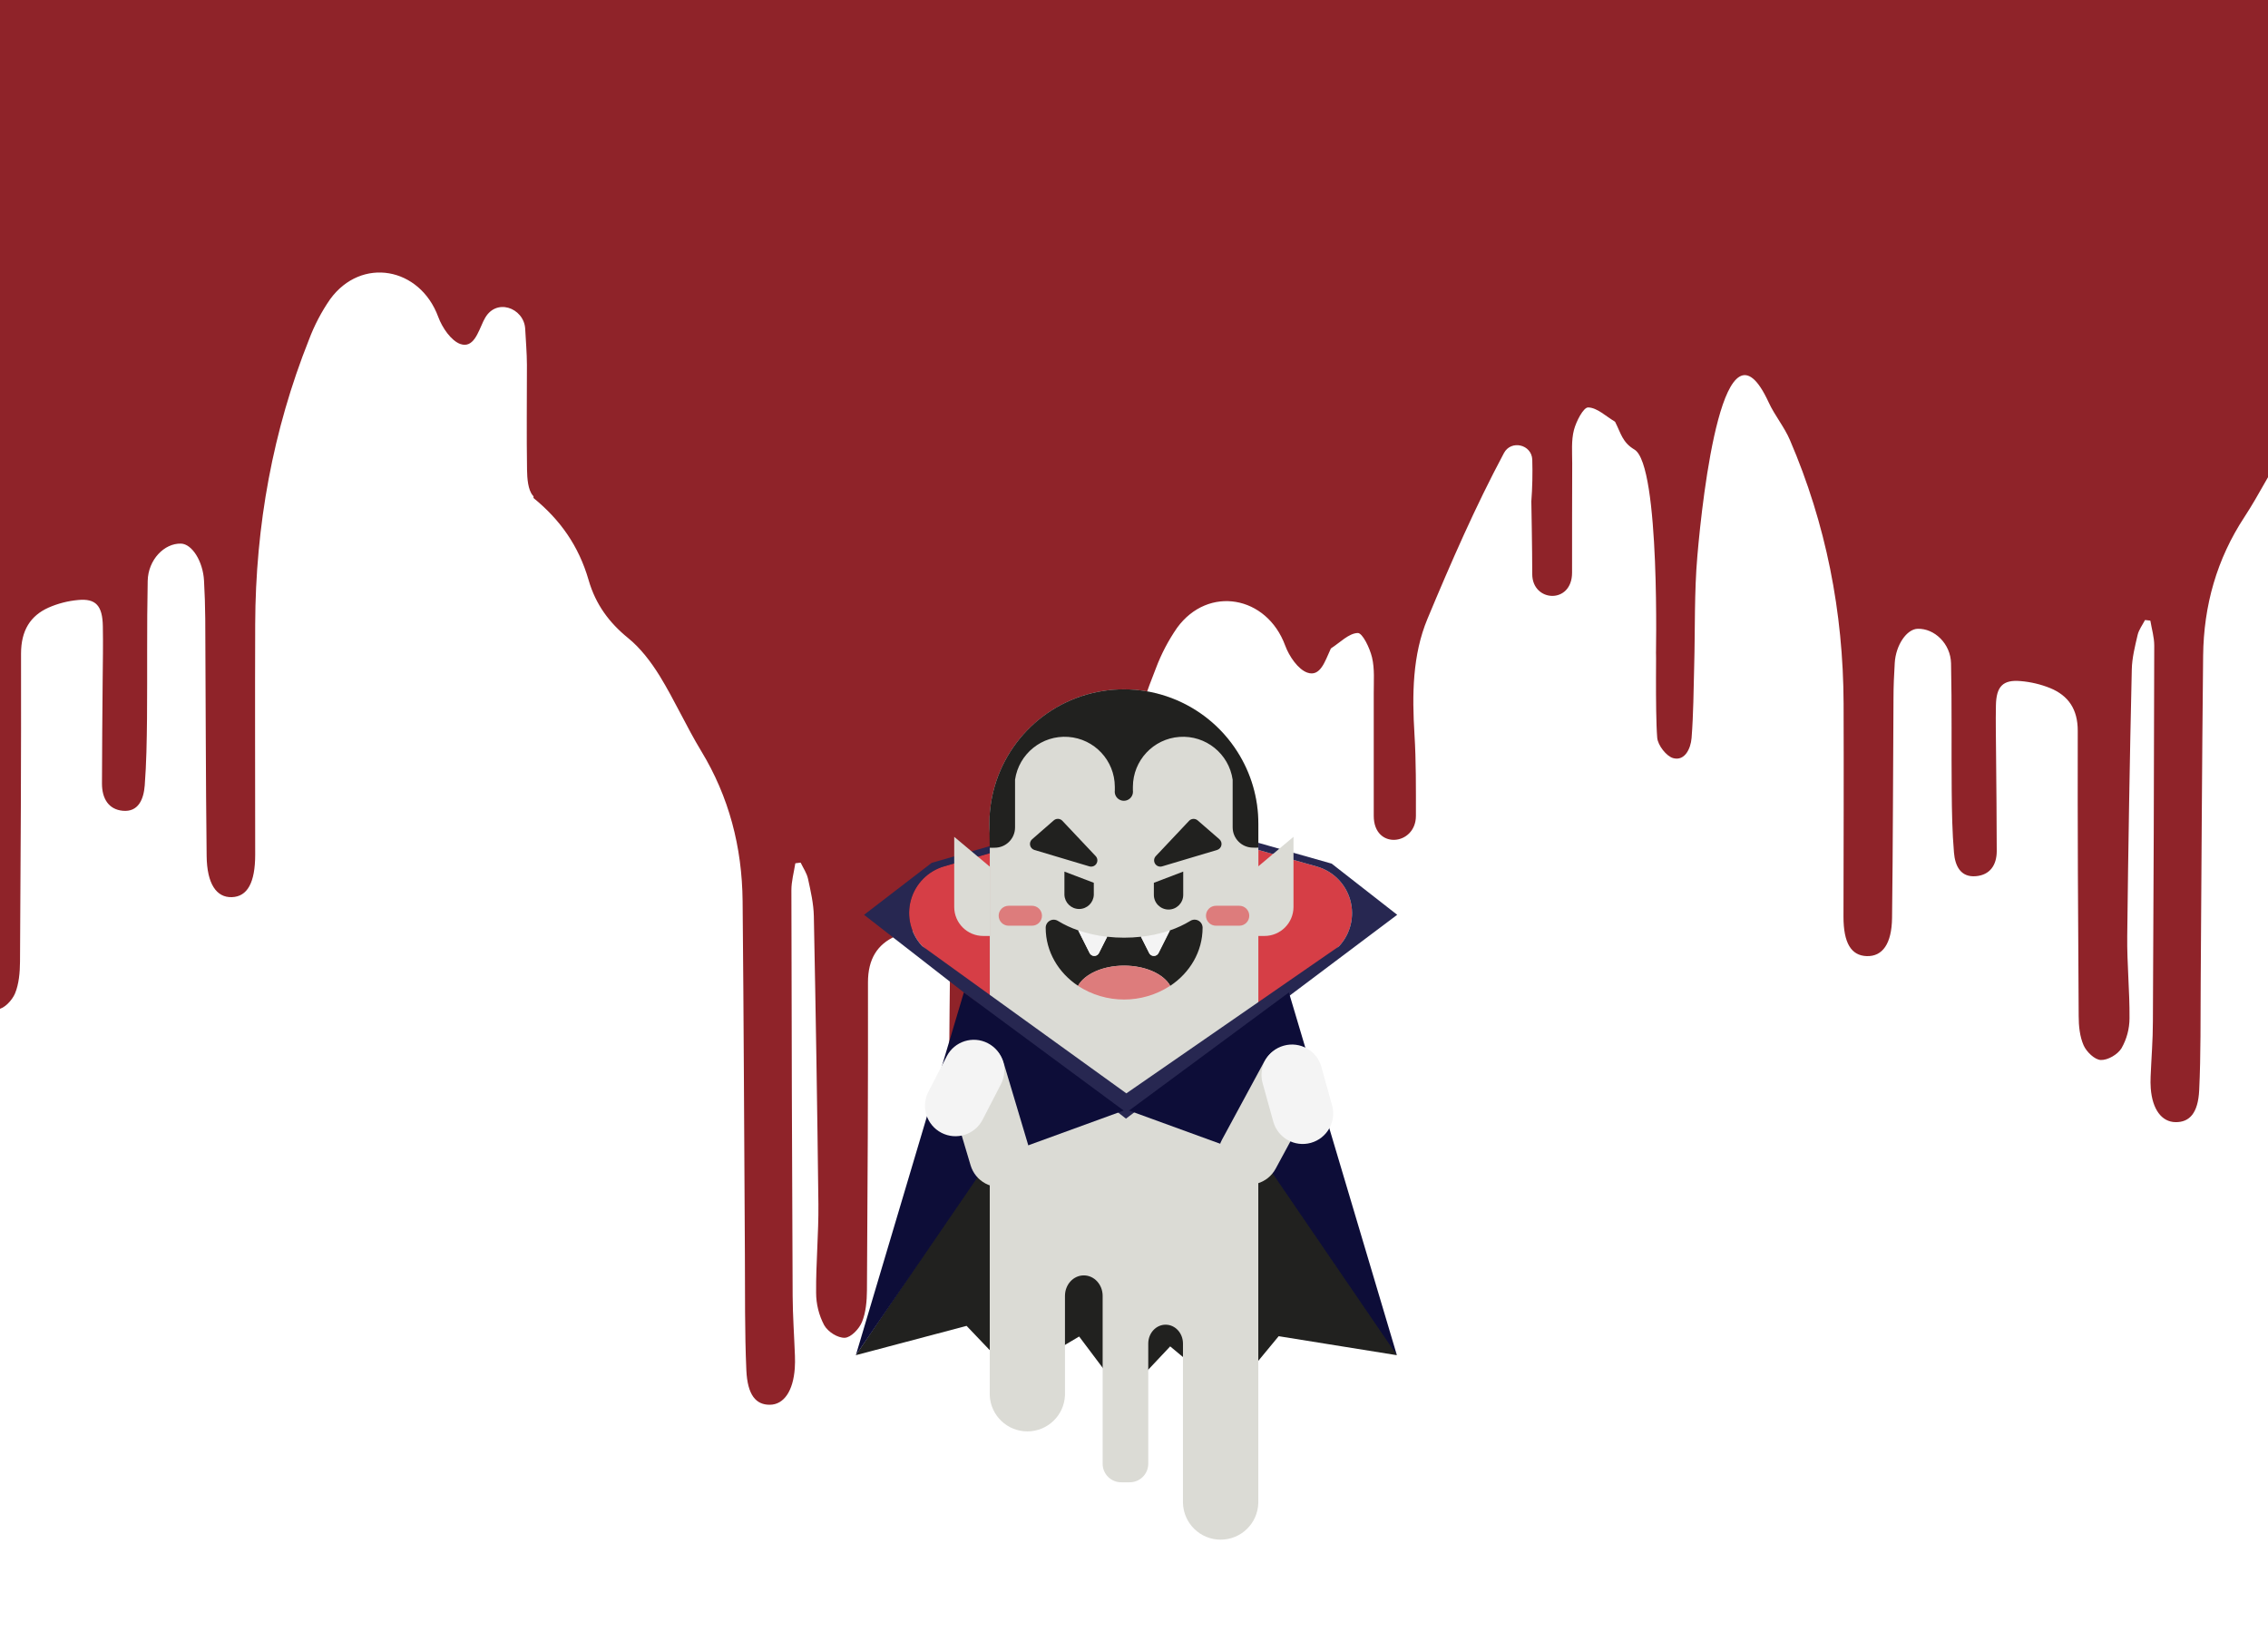
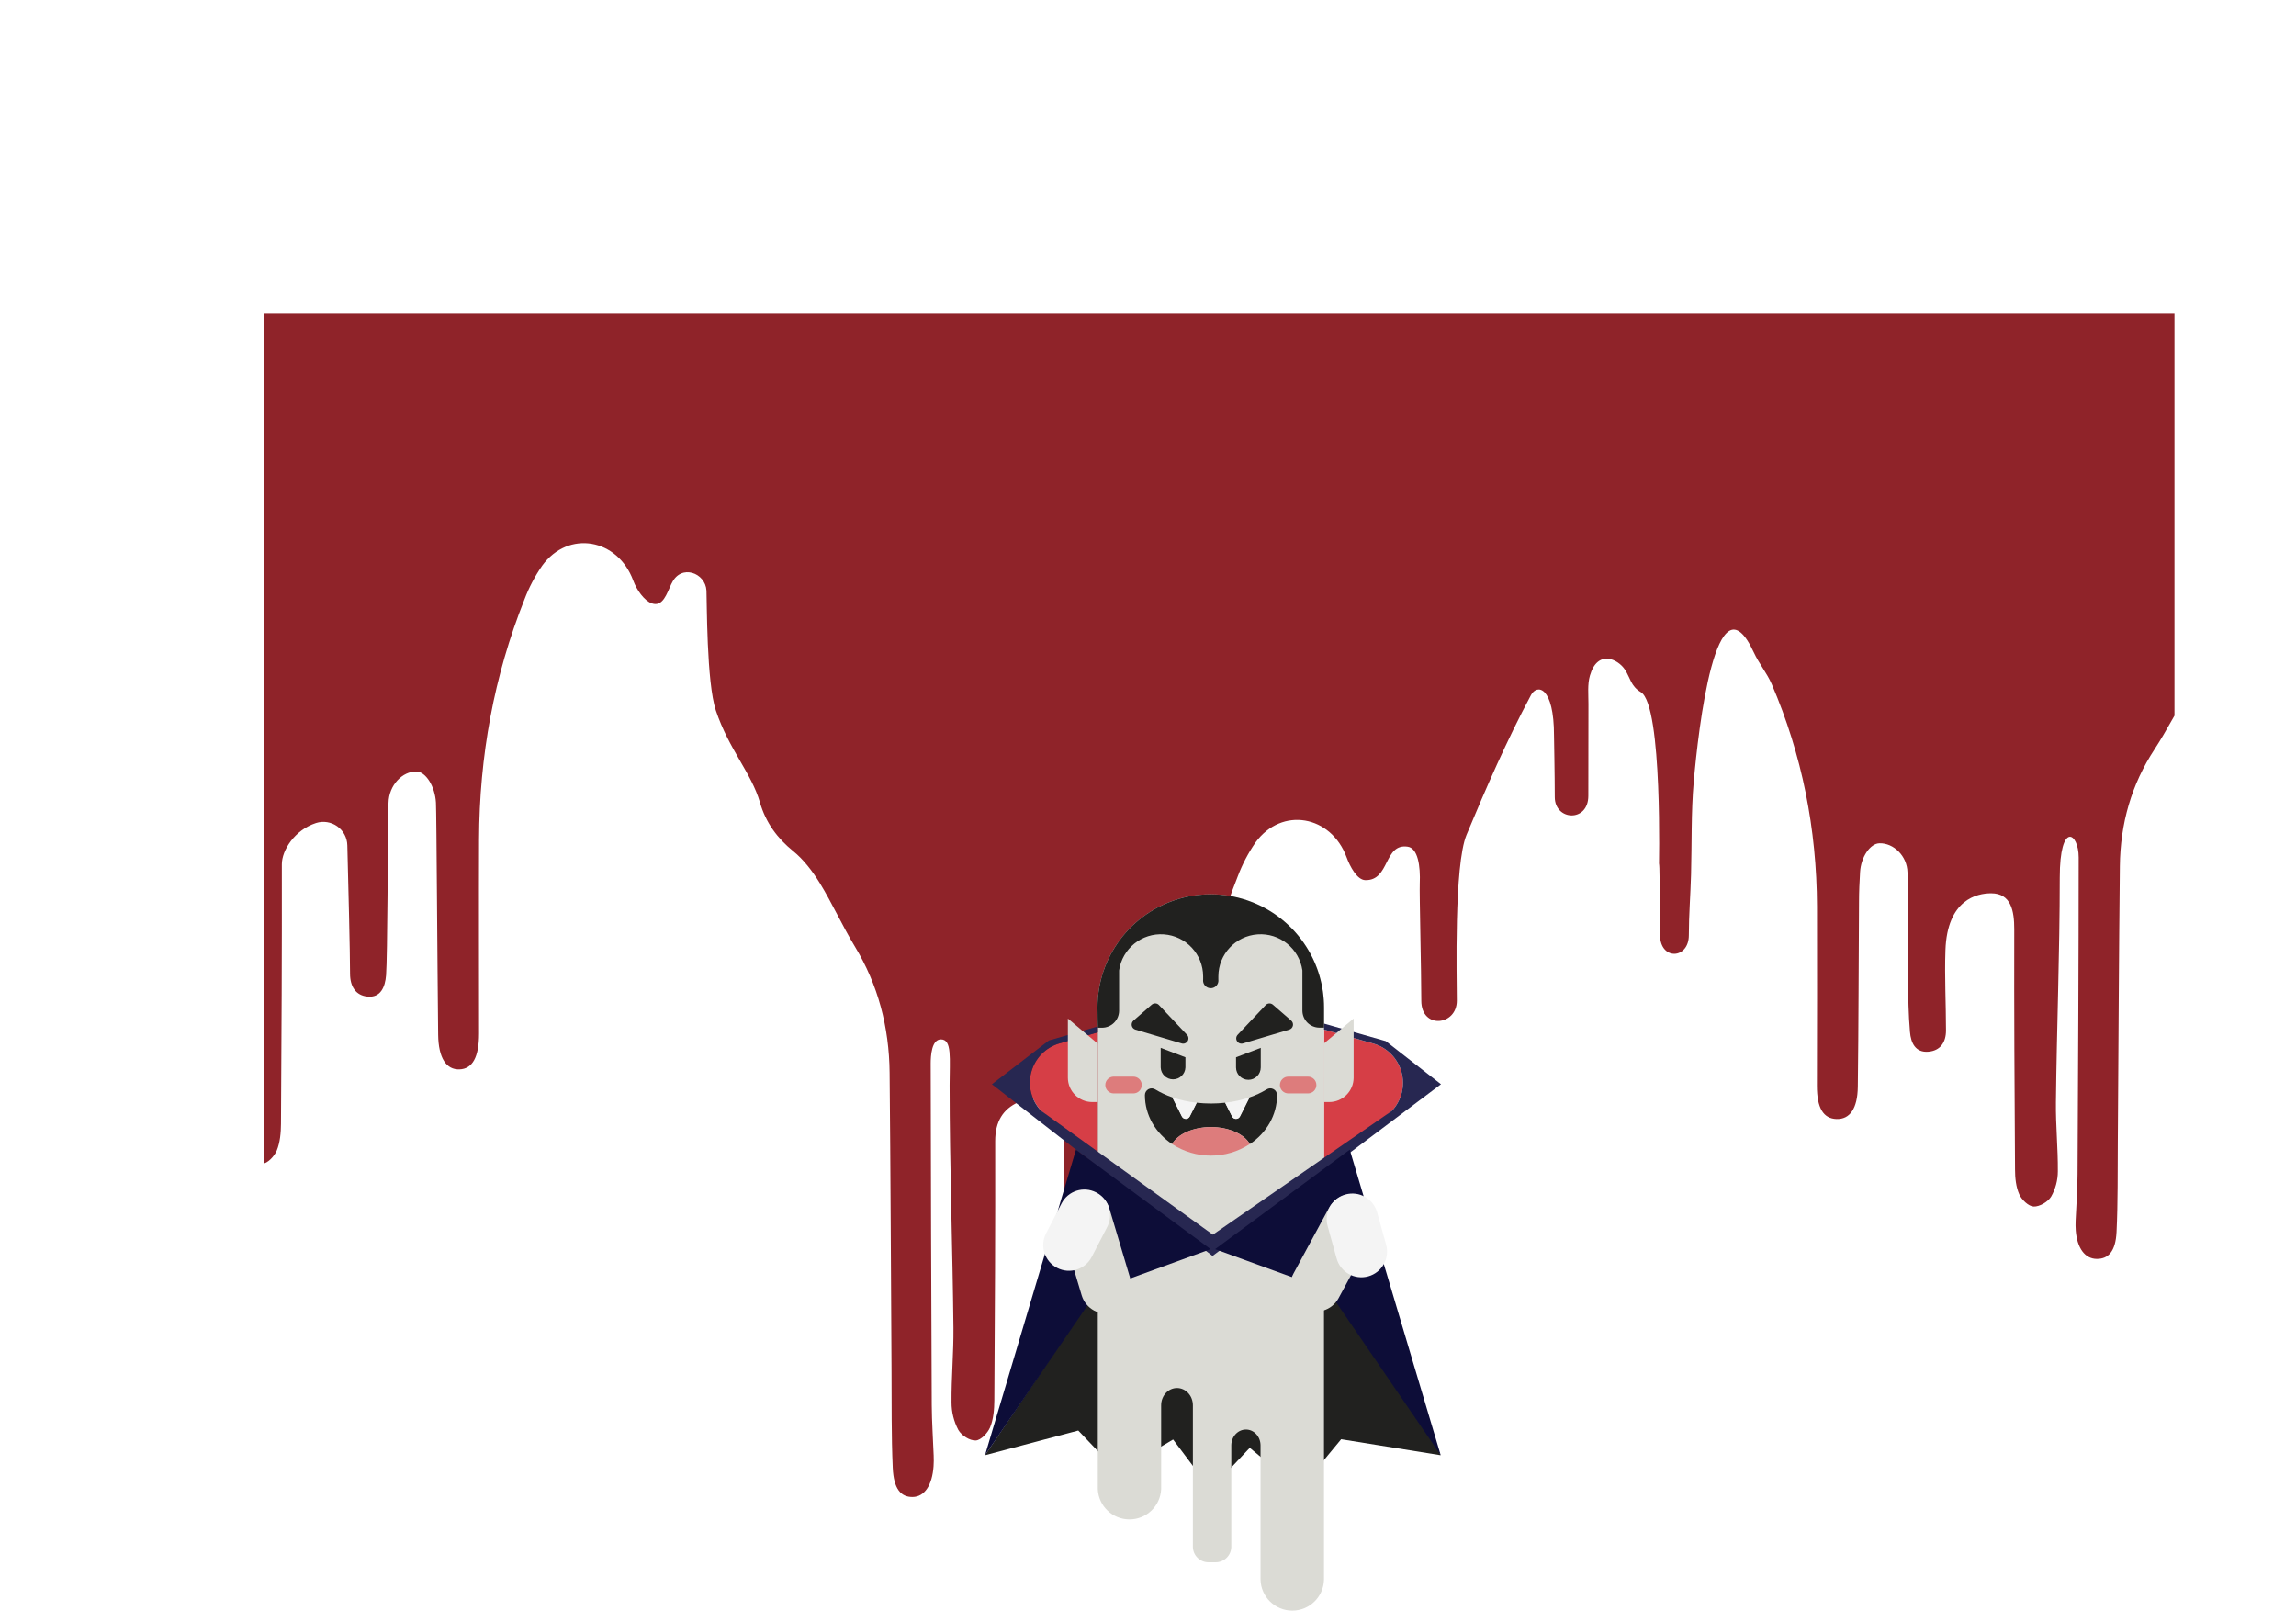
- <svg xmlns="http://www.w3.org/2000/svg" id="Layer_1" data-name="Layer 1" viewBox="0 0 995.05 720">
+ <svg xmlns="http://www.w3.org/2000/svg" id="Layer_1" data-name="Layer 1" viewBox="0 0 1195.92 838.78">
  <defs>
    <style>.cls-1{fill:none;}.cls-2{clip-path:url(#clip-path);}.cls-3{fill:#8f2329;}.cls-4{fill:#21211f;}.cls-5{fill:#d63e46;}.cls-6{fill:#dbdbd5;}.cls-7{fill:#272751;}.cls-8{fill:#dd7c7c;}.cls-9{fill:#f4f4f4;}.cls-10{fill:#0d0d38;}</style>
-     <clipPath id="clip-path">
+     <clipPath id="clip-path" transform="translate(137.57 163.32)">
      <rect class="cls-1" width="995.05" height="720" />
    </clipPath>
  </defs>
  <g class="cls-2">
-     <path class="cls-3" d="M1058.13-96.11l-569.81-.07a.21.21,0,0,1-.2-.21L492-163.12a.19.19,0,0,0-.2-.2l-629.1.26a.19.19,0,0,0-.19.19l-.09,237.18a.21.21,0,0,0,.07.15c11.56,9.48,19.74,20.84,24.12,36,3.07,10.65,9.08,18.72,17.31,25.38,5.4,4.37,10,10.4,13.85,16.59,6.54,10.67,11.76,22.35,18.26,33.06,12.1,19.94,17.9,41.95,18.13,65.8.5,51.66.69,103.33,1,155,.11,16.94-.11,33.92.65,50.83.48,10.87,4.19,15.22,10.34,15.13s10.2-6,10.9-16a51.75,51.75,0,0,0,.06-5.57c-.32-8.73-.95-17.46-1-26.19q-.42-89-.55-178c0-3.89,1.09-7.79,1.7-11.68a.18.18,0,0,1,.16-.16l2.06-.26a.2.2,0,0,1,.2.11c1.11,2.31,2.64,4.49,3.18,7,1.17,5.38,2.44,10.89,2.55,16.37q1.27,63.15,2,126.31c.13,13-1.11,25.93-1,38.89A30.56,30.56,0,0,0-10,437.24c1.69,3,6,5.68,9.08,5.55,2.66-.12,6.24-3.82,7.52-6.92,1.71-4.14,2.15-9.22,2.18-13.9.3-45.05.53-90.1.45-135.15,0-10.22,4.12-16.66,12.06-20.22a41.67,41.67,0,0,1,13-3.34c7.76-.74,10.67,2.51,10.83,11.48.15,7.94,0,15.9-.08,23.85-.1,15.07-.3,30.14-.3,45.22,0,6.7,3,11.36,9.13,11.93,6.8.64,9.16-5,9.63-11.14.75-9.73.89-19.54,1-29.31.17-20.14-.11-40.28.3-60.41.19-9.29,7.29-16.57,14.6-16.36,4.83.13,9.65,7.74,10.11,16.24.3,5.55.5,11.11.54,16.67.21,34.71.2,69.42.61,104.13.14,12.26,4.31,18.31,11.08,18.08s10.22-6.29,10.22-18.67c0-33.65-.13-67.3,0-101,.15-43.45,7.76-85.21,23.6-124.95a81.49,81.49,0,0,1,9.29-17.74c13.68-18.75,39.35-14.12,47.42,7.76,1.76,4.8,5.68,10.47,9.7,11.9,5.76,2,7.8-5.17,10.09-10,.11-.24.27-.48.36-.67,4.82-9.95,17.48-5.28,18,4,.26,5.12.74,10.51.76,15.8,0,15.37-.19,30.73.05,46.09.06,3.84.43,8.73,2.5,11.22.1.12.23.24.34.37v.76c11.6,9.48,19.8,20.86,24.19,36.06,3.07,10.65,9.08,18.71,17.31,25.38,5.39,4.36,10,10.39,13.84,16.59,6.55,10.66,11.77,22.34,18.27,33.05,12.1,19.94,17.9,41.95,18.13,65.8.5,51.66.68,103.33,1,155,.11,17-.11,33.92.64,50.83.49,10.87,4.2,15.22,10.35,15.14s10.19-6.05,10.9-16a51.57,51.57,0,0,0,.06-5.56c-.32-8.74-.95-17.47-1-26.2q-.42-89-.55-178c0-3.89,1.09-7.79,1.7-11.68a.19.19,0,0,1,.16-.16l2.06-.26a.21.21,0,0,1,.2.11c1.11,2.31,2.64,4.5,3.18,7,1.17,5.38,2.44,10.89,2.55,16.37q1.27,63.15,2,126.31c.13,13-1.11,25.93-1,38.89a30.56,30.56,0,0,0,3.52,14.24c1.69,3,6,5.68,9.08,5.55,2.66-.12,6.24-3.82,7.52-6.92,1.71-4.14,2.15-9.22,2.18-13.9.3-45,.53-90.09.45-135.14,0-10.23,4.12-16.67,12.06-20.23a41.38,41.38,0,0,1,13-3.33c7.76-.74,10.67,2.51,10.83,11.47.15,7.94,0,15.9-.08,23.85-.1,15.07-.3,30.14-.3,45.22,0,6.7,3,11.36,9.13,11.93,6.8.64,9.16-5,9.63-11.14.75-9.73.89-19.53,1-29.31.17-20.14-.11-40.28.3-60.41.19-9.29,7.29-16.56,14.6-16.36,4.83.14,9.65,7.74,10.11,16.24.3,5.55.5,11.11.54,16.67.21,34.71.2,69.42.61,104.13.14,12.27,4.31,18.31,11.08,18.09s10.22-6.29,10.22-18.68c0-33.65-.14-67.3,0-100.95.15-43.45,7.76-85.21,23.6-125a81.72,81.72,0,0,1,9.29-17.74c13.68-18.75,39.35-14.12,47.42,7.77,1.76,4.79,5.68,10.46,9.7,11.89,5.76,2.05,7.8-5.16,10.09-10,.11-.23.19-.56.36-.67,3.89-2.48,7.74-6.59,11.69-6.71,2.09-.06,5.27,6.57,6.26,10.69,1.2,5,.74,10.5.76,15.8,0,15.36,0,38.38,0,53.74,0,15,18.5,13.05,18.5,0,0-11.89.1-23.84-.63-35.72-1.07-17.39-.92-34.86,5.7-50.73,10.29-24.66,21-49.22,33.47-72.58l.08-.16c3.15-5.89,12.17-3.79,12.43,2.89a175.67,175.67,0,0,1-.41,18.33h0c0,.21.4,21,.4,31.91,0,12.34,17.47,13.34,17.47-.66,0-14.23,0-33.72.06-47.95,0-4.9-.44-10,.76-14.63,1-3.82,4.18-10,6.27-9.9,3.94.11,7.8,3.92,11.68,6.21.18.11.25.41.36.62,2.29,4.52,3,8.55,8.23,11.65,11.5,6.83,9.38,93,9.42,91.66.3-11.59-.38,23.27.58,34.8.28,3.33,4.07,8.14,7,8.93,5,1.38,7.68-4,8.07-8.82.83-10.5.87-21.08,1.15-31.63.44-16.11,0-32.32,1.4-48.33C747,217,756.33,133.83,776,176.6c2.58,5.62,6.8,10.65,9.28,16.42,15.83,36.8,23.43,75.48,23.57,115.72.11,31.16,0,62.32-.05,93.48,0,11.47,3.33,17.08,10.22,17.29s10.94-5.39,11.09-16.75c.41-32.14.41-64.28.63-96.43,0-5.15.24-10.3.55-15.44.46-7.87,5.28-14.92,10.11-15,7.31-.19,14.4,6.54,14.59,15.15.41,18.64.12,37.29.29,55.94.08,9.05.22,18.13,1,27.14.47,5.69,2.83,10.92,9.63,10.32,6.14-.53,9.12-4.84,9.13-11,0-14-.19-27.92-.29-41.88-.05-7.36-.22-14.73-.07-22.09.17-8.3,3.07-11.31,10.84-10.63a44.53,44.53,0,0,1,13,3.09c7.94,3.29,12.08,9.26,12.06,18.73-.1,41.72.13,83.44.41,125.16,0,4.33.47,9,2.18,12.87,1.28,2.86,4.85,6.3,7.52,6.4,3.05.12,7.39-2.39,9.08-5.14a26.66,26.66,0,0,0,3.52-13.19c.1-12-1.14-24-1-36q.66-58.5,2-117c.11-5.08,1.39-10.18,2.56-15.16.53-2.28,2.07-4.31,3.18-6.44a.18.18,0,0,1,.19-.11l2.07.24a.2.2,0,0,1,.17.16c.6,3.6,1.69,7.2,1.68,10.8q-.14,82.45-.59,164.89c0,8.09-.67,16.17-1,24.26a44.25,44.25,0,0,0,.06,5.15c.71,9.21,4.79,14.74,10.9,14.81s9.86-3.95,10.35-14c.75-15.66.54-31.38.66-47.07.35-47.85.55-95.7,1.07-143.55.24-22.08,6-42.47,18.15-60.94,6.5-9.92,11.72-20.73,18.27-30.61a61.92,61.92,0,0,1,13.84-15.37c8.24-6.18,14.25-13.65,17.32-23.51,4.38-14.05,12.57-24.57,24.12-33.35a.18.18,0,0,0,.08-.15l0-219.63A.19.19,0,0,0,1058.13-96.11Z" />
-     <path class="cls-4" d="M375.49,594.61l48.58-12.86,20.67,21.67,28.72-17,19.54,26,20.4-21.67,26,21.67L561,586.28l51.82,8.33c-.58-1.92-53.16-105.53-53.16-105.53l-107.63-8Z" />
-     <path class="cls-5" d="M434.24,374.34l-20,5.76a21.3,21.3,0,0,0-9.64,35L434.16,443l.08-2Z" />
-     <path class="cls-5" d="M577.7,380.19l-25.62-7.27L552,445.67l35.44-30.43A21.29,21.29,0,0,0,577.7,380.19Z" />
-     <path class="cls-6" d="M434.24,472.75V612.34a16.52,16.52,0,0,0,33,0V568.6c0-5,3.7-9,8.26-9s8.27,4,8.27,9v73.78a8.13,8.13,0,0,0,8.26,8h3.49a8.14,8.14,0,0,0,8.26-8V589.51c0-4.58,3.41-8.28,7.62-8.28s7.61,3.7,7.61,8.28v69.92a16.53,16.53,0,0,0,33.05,0V479.75Z" />
-     <path class="cls-6" d="M552.08,361.46a59,59,0,1,0-118,0c0,1.46.07,2.9.17,4.34V476.12l61.83,66,56-59.75V361.46Z" />
-     <path class="cls-7" d="M584.25,378.93l-32.17-9.13v3.12l25.62,7.27a21.29,21.29,0,0,1,9.73,35.05l-93.26,64.49-89.56-64.6a21.3,21.3,0,0,1,9.64-35l20-5.76v-3.12l-25.47,7.33-29.69,22.81L494,490.82,613,401.38Z" />
-     <path class="cls-4" d="M542.9,329.87a59,59,0,0,0-108.83,31.59c0,3.54.17,10.49.17,10.49a20,20,0,0,0,2.19,0h0a8.91,8.91,0,0,0,8.91-8.91V342.1a22,22,0,0,1,43.77,3.1v1.63a4,4,0,1,0,7.93,0V345.2a22,22,0,0,1,43.77-3.1V363a8.91,8.91,0,0,0,8.91,8.91,23.3,23.3,0,0,0,2.36,0V361.46A58.74,58.74,0,0,0,542.9,329.87Z" />
-     <path class="cls-4" d="M521.7,360.14l-14.6,15.48a2.74,2.74,0,0,0,2.78,4.51l24.11-7.2a2.74,2.74,0,0,0,1-4.69L525.5,360A2.74,2.74,0,0,0,521.7,360.14Z" />
-     <path class="cls-4" d="M466.1,360.14l14.6,15.48a2.74,2.74,0,0,1-2.78,4.51l-24.1-7.2a2.74,2.74,0,0,1-1-4.69l9.51-8.29A2.72,2.72,0,0,1,466.1,360.14Z" />
-     <path class="cls-4" d="M467,382.43v10.21a6.45,6.45,0,0,0,12.89,0v-5.3Z" />
-     <path class="cls-4" d="M519.12,382.43v10.21a6.44,6.44,0,0,1-12.88,0v-5.3Z" />
-     <path class="cls-4" d="M522.19,404.08a45.27,45.27,0,0,1-8.89,4.14l-5,9.95a2.3,2.3,0,0,1-4.1,0l-3.6-7.15a67.26,67.26,0,0,1-14.83,0l-3.61,7.15a2.29,2.29,0,0,1-4.09,0l-5-9.95a44.74,44.74,0,0,1-8.89-4.14,3.52,3.52,0,0,0-5.4,2.92v.06c0,10.48,5.59,19.76,14.19,25.48,2.87-5.15,10.84-8.85,20.23-8.85s17.37,3.7,20.24,8.85c8.59-5.72,14.18-15,14.18-25.48V407A3.52,3.52,0,0,0,522.19,404.08Z" />
-     <path class="cls-8" d="M493.16,423.69c-9.39,0-17.36,3.7-20.23,8.85a37,37,0,0,0,40.47,0C510.53,427.39,502.55,423.69,493.16,423.69Z" />
-     <path class="cls-9" d="M482.14,418.17l3.61-7.15a59.84,59.84,0,0,1-12.72-2.8l5,9.95A2.29,2.29,0,0,0,482.14,418.17Z" />
-     <path class="cls-9" d="M508.28,418.17l5-9.95a60,60,0,0,1-12.72,2.8l3.6,7.15A2.3,2.3,0,0,0,508.28,418.17Z" />
-     <polygon class="cls-10" points="493 487.28 434.25 508.68 375.49 594.61 422.87 435.46 493 487.28 493 487.28" />
-     <polygon class="cls-10" points="495.35 487.28 554.11 508.68 612.86 594.61 565.48 435.46 495.35 487.28 495.35 487.28" />
-     <rect class="cls-6" x="419.72" y="455.85" width="26.76" height="65.78" rx="13.38" ry="13.38" transform="translate(-121.72 144.34) rotate(-16.62)" />
-     <rect class="cls-6" x="543.79" y="456.39" width="26.76" height="65.78" rx="13.38" ry="13.38" transform="translate(814.46 1184.71) rotate(-151.59)" />
-     <rect class="cls-8" x="438.15" y="397.42" width="19" height="8.75" rx="4.37" ry="4.37" />
-     <rect class="cls-8" x="529.1" y="397.42" width="19" height="8.75" rx="4.37" ry="4.37" />
-     <rect class="cls-9" x="409.85" y="455.24" width="26.76" height="44.27" rx="13.38" ry="13.38" transform="translate(266.3 -140.99) rotate(27.32)" />
-     <rect class="cls-9" x="555.78" y="458.03" width="26.76" height="44.27" rx="13.38" ry="13.38" transform="translate(1246.13 790.37) rotate(164.47)" />
-     <path class="cls-6" d="M434.24,410.67h-2.87A12.73,12.73,0,0,1,418.65,398V367.17l15.59,13.08Z" />
-     <path class="cls-6" d="M551.9,410.67h2.87A12.73,12.73,0,0,0,567.5,398V367.17l-15.6,13.08Z" />
+     <path class="cls-3" d="M1058.13-96.11l-569.81-.07a.21.21,0,0,1-.2-.21L492-163.12a.19.19,0,0,0-.2-.2l-629.1.26a.19.19,0,0,0-.19.19l-.09,237.18a.21.21,0,0,0,.07.15c11.56,9.48,19.74,20.84,24.12,36,3.07,10.65,9.08,18.72,17.31,25.38,5.4,4.37,10,10.4,13.85,16.59,6.54,10.67,11.76,22.35,18.26,33.06,12.1,19.94,17.9,41.95,18.13,65.8.5,51.66.69,103.33,1,155,.11,16.94-.11,33.92.65,50.83.48,10.87,4.19,15.22,10.34,15.13s10.2-6,10.9-16a51.75,51.75,0,0,0,.06-5.57c-.32-8.73-.95-17.46-1-26.19q-.42-89-.55-178c0-3.89,1.09-7.79,1.7-11.68a.18.18,0,0,1,.16-.16l2.06-.26a.2.2,0,0,1,.2.11c1.11,2.31,2.64,4.49,3.18,7,1.17,5.38,2.44,10.89,2.55,16.37q1.27,63.15,2,126.31c.13,13-1.11,25.93-1,38.89A30.56,30.56,0,0,0-10,437.24c1.69,3,6,5.68,9.08,5.55,2.66-.12,6.24-3.82,7.52-6.92,1.71-4.14,2.15-9.22,2.18-13.9.3-45.05.53-90.1.45-135.15,0-7.25,6.62-17.86,17.83-21.49a12.49,12.49,0,0,1,16.28,11.6c.5,19.14,1.42,55.89,1.42,66.88,0,6.7,3,11.36,9.13,11.93,6.8.64,9.16-5,9.63-11.14.75-9.73.86-69.59,1.27-89.72.19-9.29,7.29-16.57,14.6-16.36,4.83.13,9.65,7.74,10.11,16.24.3,5.55.74,86.09,1.15,120.8.14,12.26,4.31,18.31,11.08,18.08s10.22-6.29,10.22-18.67c0-33.65-.13-67.3,0-101,.15-43.45,7.76-85.21,23.6-124.95a81.49,81.49,0,0,1,9.29-17.74c13.68-18.75,39.35-14.12,47.42,7.76,1.76,4.8,5.68,10.47,9.7,11.9,5.76,2,7.8-5.17,10.09-10,.11-.24.27-.48.36-.67,4.82-9.95,17.48-5.28,18,4,.26,5.12,0,47.94,4.9,62.49,6.86,20.37,18.55,32.61,22.94,47.81,3.07,10.65,9.08,18.71,17.31,25.38,5.39,4.36,10,10.39,13.84,16.59,6.55,10.66,11.77,22.34,18.27,33.05,12.1,19.94,17.9,41.95,18.13,65.8.5,51.66.68,103.33,1,155,.11,17-.11,33.92.64,50.83.49,10.87,4.2,15.22,10.35,15.14s10.19-6.05,10.9-16a51.57,51.57,0,0,0,.06-5.56c-.32-8.74-.95-17.47-1-26.2q-.42-89-.55-178c0-3.89.45-12.57,5.33-12.57,5.88,0,4.52,9.9,4.52,23.91,0,42.11,1.57,84.2,2,126.31.13,13-1.11,25.93-1,38.89a30.56,30.56,0,0,0,3.52,14.24c1.69,3,6,5.68,9.08,5.55,2.66-.12,6.24-3.82,7.52-6.92,1.71-4.14,2.15-9.22,2.18-13.9.3-45,.53-90.09.45-135.14,0-10.23,4.12-16.67,12.06-20.23a41.38,41.38,0,0,1,13-3.33c7.76-.74,10.67,2.51,10.83,11.47.15,7.94,0,15.9-.08,23.85-.1,15.07-.3,30.14-.3,45.22,0,6.7,3,11.36,9.13,11.93,6.8.64,9.16-5,9.63-11.14.75-9.73.89-19.53,1-29.31.17-20.14-.11-40.28.3-60.41.19-9.29,7.29-16.56,14.6-16.36,4.83.14,9.65,7.74,10.11,16.24.3,5.55.5,11.11.54,16.67.21,34.71.2,69.42.61,104.13.14,12.27,4.31,18.31,11.08,18.09s10.22-6.29,10.22-18.68c0-33.65-.14-67.3,0-100.95.15-43.45,7.76-85.21,23.6-125a81.72,81.72,0,0,1,9.29-17.74c13.68-18.75,39.35-14.12,47.42,7.77,1.76,4.79,5.44,11.76,9.7,11.89,12.94.38,9.52-19.29,22.14-17.42,5.27.79,6.67,10,6.27,19.23-.23,5.12.8,45.64.8,61,0,15,18.5,13.05,18.5,0,0-11.89-1.55-70.58,5.07-86.45,10.29-24.66,21-49.22,33.47-72.58l.08-.16c3.15-5.89,12-4.7,12,21.22h0c0,.21.4,21,.4,31.91,0,12.34,17.47,13.34,17.47-.66,0-14.23,0-33.72.06-47.95,0-4.9-.55-10.05.76-14.63,3.95-13.78,14.63-8.75,18.31-3.07,2.76,4.25,3,8.55,8.23,11.65,11.5,6.83,9.38,93,9.42,91.66.3-11.59.58,23.23.58,34.8,0,13.35,15,12.8,15,.11,0-10.53.87-21.08,1.15-31.63.44-16.11,0-32.32,1.4-48.33C747,217,756.33,133.83,776,176.6c2.58,5.62,6.8,10.65,9.28,16.42,15.83,36.8,23.43,75.48,23.57,115.72.11,31.16,0,62.32-.05,93.48,0,11.47,3.33,17.08,10.22,17.29s10.94-5.39,11.09-16.75c.41-32.14.41-64.28.63-96.43,0-5.15.24-10.3.55-15.44.46-7.87,5.28-14.92,10.11-15,7.31-.19,14.4,6.54,14.59,15.15.41,18.64.12,37.29.29,55.94.08,9.05.22,18.13,1,27.14.47,5.69,2.83,10.92,9.63,10.32,6.14-.53,9.12-4.84,9.13-11,0-14-.78-27.93-.29-41.88.92-26.46,16.55-29.63,23.78-29.63,10.45,0,12.08,9.26,12.06,18.73-.1,41.72.13,83.44.41,125.16,0,4.33.47,9,2.18,12.87,1.28,2.86,4.85,6.3,7.52,6.4,3.05.12,7.39-2.39,9.08-5.14a26.66,26.66,0,0,0,3.52-13.19c.1-12-1.14-24-1-36,.44-39,2-78,2-117,0-29.52,9.85-23.55,9.85-10.51,0,55-.3,109.93-.59,164.89,0,8.09-.67,16.17-1,24.26a44.25,44.25,0,0,0,.06,5.15c.71,9.21,4.79,14.74,10.9,14.81s9.86-3.95,10.35-14c.75-15.66.54-31.38.66-47.07.35-47.85.55-95.7,1.07-143.55.24-22.08,6-42.47,18.15-60.94,6.5-9.92,11.72-20.73,18.27-30.61a61.92,61.92,0,0,1,13.84-15.37c8.24-6.18,14.25-13.65,17.32-23.51,4.38-14.05,12.57-24.57,24.12-33.35a.18.18,0,0,0,.08-.15l0-219.63A.19.19,0,0,0,1058.13-96.11Z" transform="translate(137.57 163.32)" />
+     <path class="cls-4" d="M375.49,594.61l48.58-12.86,20.67,21.67,28.72-17,19.54,26,20.4-21.67,26,21.67L561,586.28l51.82,8.33c-.58-1.92-53.16-105.53-53.16-105.53l-107.63-8Z" transform="translate(137.57 163.32)" />
+     <path class="cls-5" d="M434.24,374.34l-20,5.76a21.3,21.3,0,0,0-9.64,35L434.16,443l.08-2Z" transform="translate(137.57 163.32)" />
+     <path class="cls-5" d="M577.7,380.19l-25.62-7.27L552,445.67l35.44-30.43A21.29,21.29,0,0,0,577.7,380.19Z" transform="translate(137.57 163.32)" />
+     <path class="cls-6" d="M434.24,472.75V612.34a16.52,16.52,0,0,0,33,0V568.6c0-5,3.7-9,8.26-9s8.27,4,8.27,9v73.78a8.13,8.13,0,0,0,8.26,8h3.49a8.14,8.14,0,0,0,8.26-8V589.51c0-4.58,3.41-8.28,7.62-8.28s7.61,3.7,7.61,8.28v69.92a16.53,16.53,0,0,0,33.05,0V479.75Z" transform="translate(137.57 163.32)" />
+     <path class="cls-6" d="M552.08,361.46a59,59,0,1,0-118,0c0,1.46.07,2.9.17,4.34V476.12l61.83,66,56-59.75V361.46Z" transform="translate(137.57 163.32)" />
+     <path class="cls-7" d="M584.25,378.93l-32.17-9.13v3.12l25.62,7.27a21.29,21.29,0,0,1,9.73,35.05l-93.26,64.49-89.56-64.6a21.3,21.3,0,0,1,9.64-35l20-5.76v-3.12l-25.47,7.33-29.69,22.81L494,490.82,613,401.38Z" transform="translate(137.57 163.32)" />
+     <path class="cls-4" d="M542.9,329.87a59,59,0,0,0-108.83,31.59c0,3.54.17,10.49.17,10.49a20,20,0,0,0,2.19,0h0a8.91,8.91,0,0,0,8.91-8.91V342.1a22,22,0,0,1,43.77,3.1v1.63a4,4,0,1,0,7.93,0V345.2a22,22,0,0,1,43.77-3.1V363a8.91,8.91,0,0,0,8.91,8.91,23.3,23.3,0,0,0,2.36,0V361.46A58.74,58.74,0,0,0,542.9,329.87Z" transform="translate(137.57 163.32)" />
+     <path class="cls-4" d="M521.7,360.14l-14.6,15.48a2.74,2.74,0,0,0,2.78,4.51l24.11-7.2a2.74,2.74,0,0,0,1-4.69L525.5,360A2.74,2.74,0,0,0,521.7,360.14Z" transform="translate(137.57 163.32)" />
+     <path class="cls-4" d="M466.1,360.14l14.6,15.48a2.74,2.74,0,0,1-2.78,4.51l-24.1-7.2a2.74,2.74,0,0,1-1-4.69l9.51-8.29A2.72,2.72,0,0,1,466.1,360.14Z" transform="translate(137.57 163.32)" />
+     <path class="cls-4" d="M467,382.43v10.21a6.45,6.45,0,0,0,12.89,0v-5.3Z" transform="translate(137.57 163.32)" />
+     <path class="cls-4" d="M519.12,382.43v10.21a6.44,6.44,0,0,1-12.88,0v-5.3Z" transform="translate(137.57 163.32)" />
+     <path class="cls-4" d="M522.19,404.08a45.27,45.27,0,0,1-8.89,4.14l-5,9.95a2.3,2.3,0,0,1-4.1,0l-3.6-7.15a67.26,67.26,0,0,1-14.83,0l-3.61,7.15a2.29,2.29,0,0,1-4.09,0l-5-9.95a44.74,44.74,0,0,1-8.89-4.14,3.52,3.52,0,0,0-5.4,2.92v.06c0,10.48,5.59,19.76,14.19,25.48,2.87-5.15,10.84-8.85,20.23-8.85s17.37,3.7,20.24,8.85c8.59-5.72,14.18-15,14.18-25.48V407A3.52,3.52,0,0,0,522.19,404.08Z" transform="translate(137.57 163.32)" />
+     <path class="cls-8" d="M493.16,423.69c-9.39,0-17.36,3.7-20.23,8.85a37,37,0,0,0,40.47,0C510.53,427.39,502.55,423.69,493.16,423.69Z" transform="translate(137.57 163.32)" />
+     <path class="cls-9" d="M482.14,418.17l3.61-7.15a59.84,59.84,0,0,1-12.72-2.8l5,9.95A2.29,2.29,0,0,0,482.14,418.17Z" transform="translate(137.57 163.32)" />
+     <path class="cls-9" d="M508.28,418.17l5-9.95a60,60,0,0,1-12.72,2.8l3.6,7.15A2.3,2.3,0,0,0,508.28,418.17Z" transform="translate(137.57 163.32)" />
+     <polygon class="cls-10" points="630.57 650.6 571.81 672.01 513.06 757.93 560.44 598.78 630.57 650.6 630.57 650.6" />
+     <polygon class="cls-10" points="632.92 650.6 691.67 672.01 750.43 757.93 703.05 598.78 632.92 650.6 632.92 650.6" />
+     <rect class="cls-6" x="419.72" y="455.85" width="26.76" height="65.78" rx="13.38" ry="13.38" transform="translate(15.85 307.66) rotate(-16.62)" />
+     <rect class="cls-6" x="543.79" y="456.39" width="26.76" height="65.78" rx="13.38" ry="13.38" transform="translate(952.03 1348.03) rotate(-151.59)" />
+     <rect class="cls-8" x="575.72" y="560.74" width="19" height="8.75" rx="4.37" ry="4.37" />
+     <rect class="cls-8" x="666.67" y="560.74" width="19" height="8.75" rx="4.37" ry="4.37" />
+     <rect class="cls-9" x="409.85" y="455.24" width="26.76" height="44.27" rx="13.38" ry="13.38" transform="translate(403.87 22.33) rotate(27.32)" />
+     <rect class="cls-9" x="555.78" y="458.03" width="26.76" height="44.27" rx="13.38" ry="13.38" transform="translate(1383.7 953.69) rotate(164.47)" />
+     <path class="cls-6" d="M434.24,410.67h-2.87A12.73,12.73,0,0,1,418.65,398V367.17l15.59,13.08Z" transform="translate(137.57 163.32)" />
+     <path class="cls-6" d="M551.9,410.67h2.87A12.73,12.73,0,0,0,567.5,398V367.17l-15.6,13.08Z" transform="translate(137.57 163.32)" />
  </g>
</svg>
